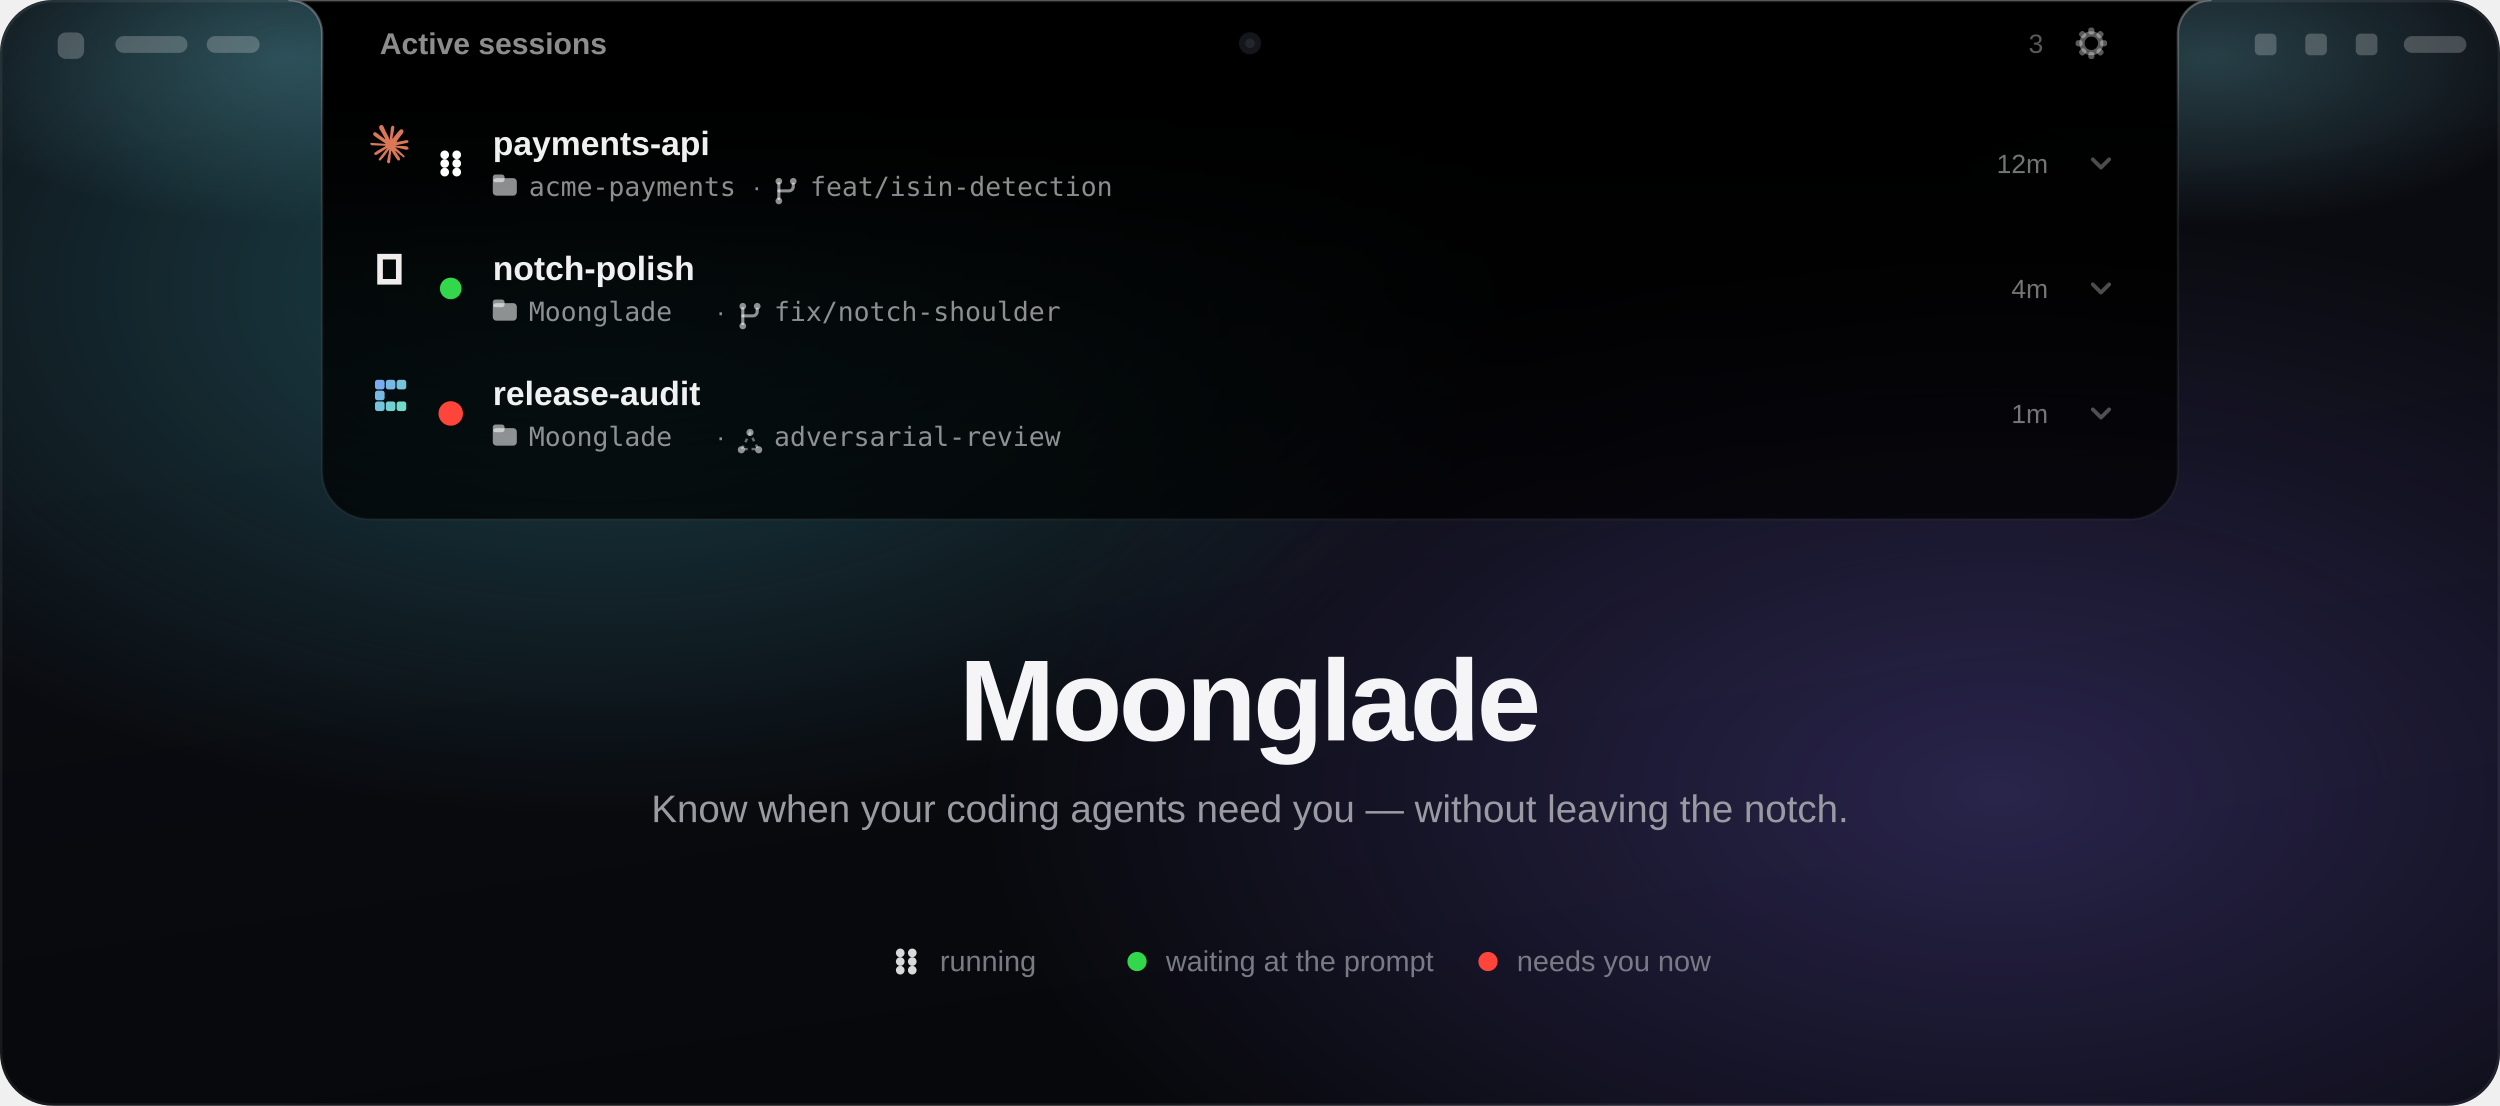
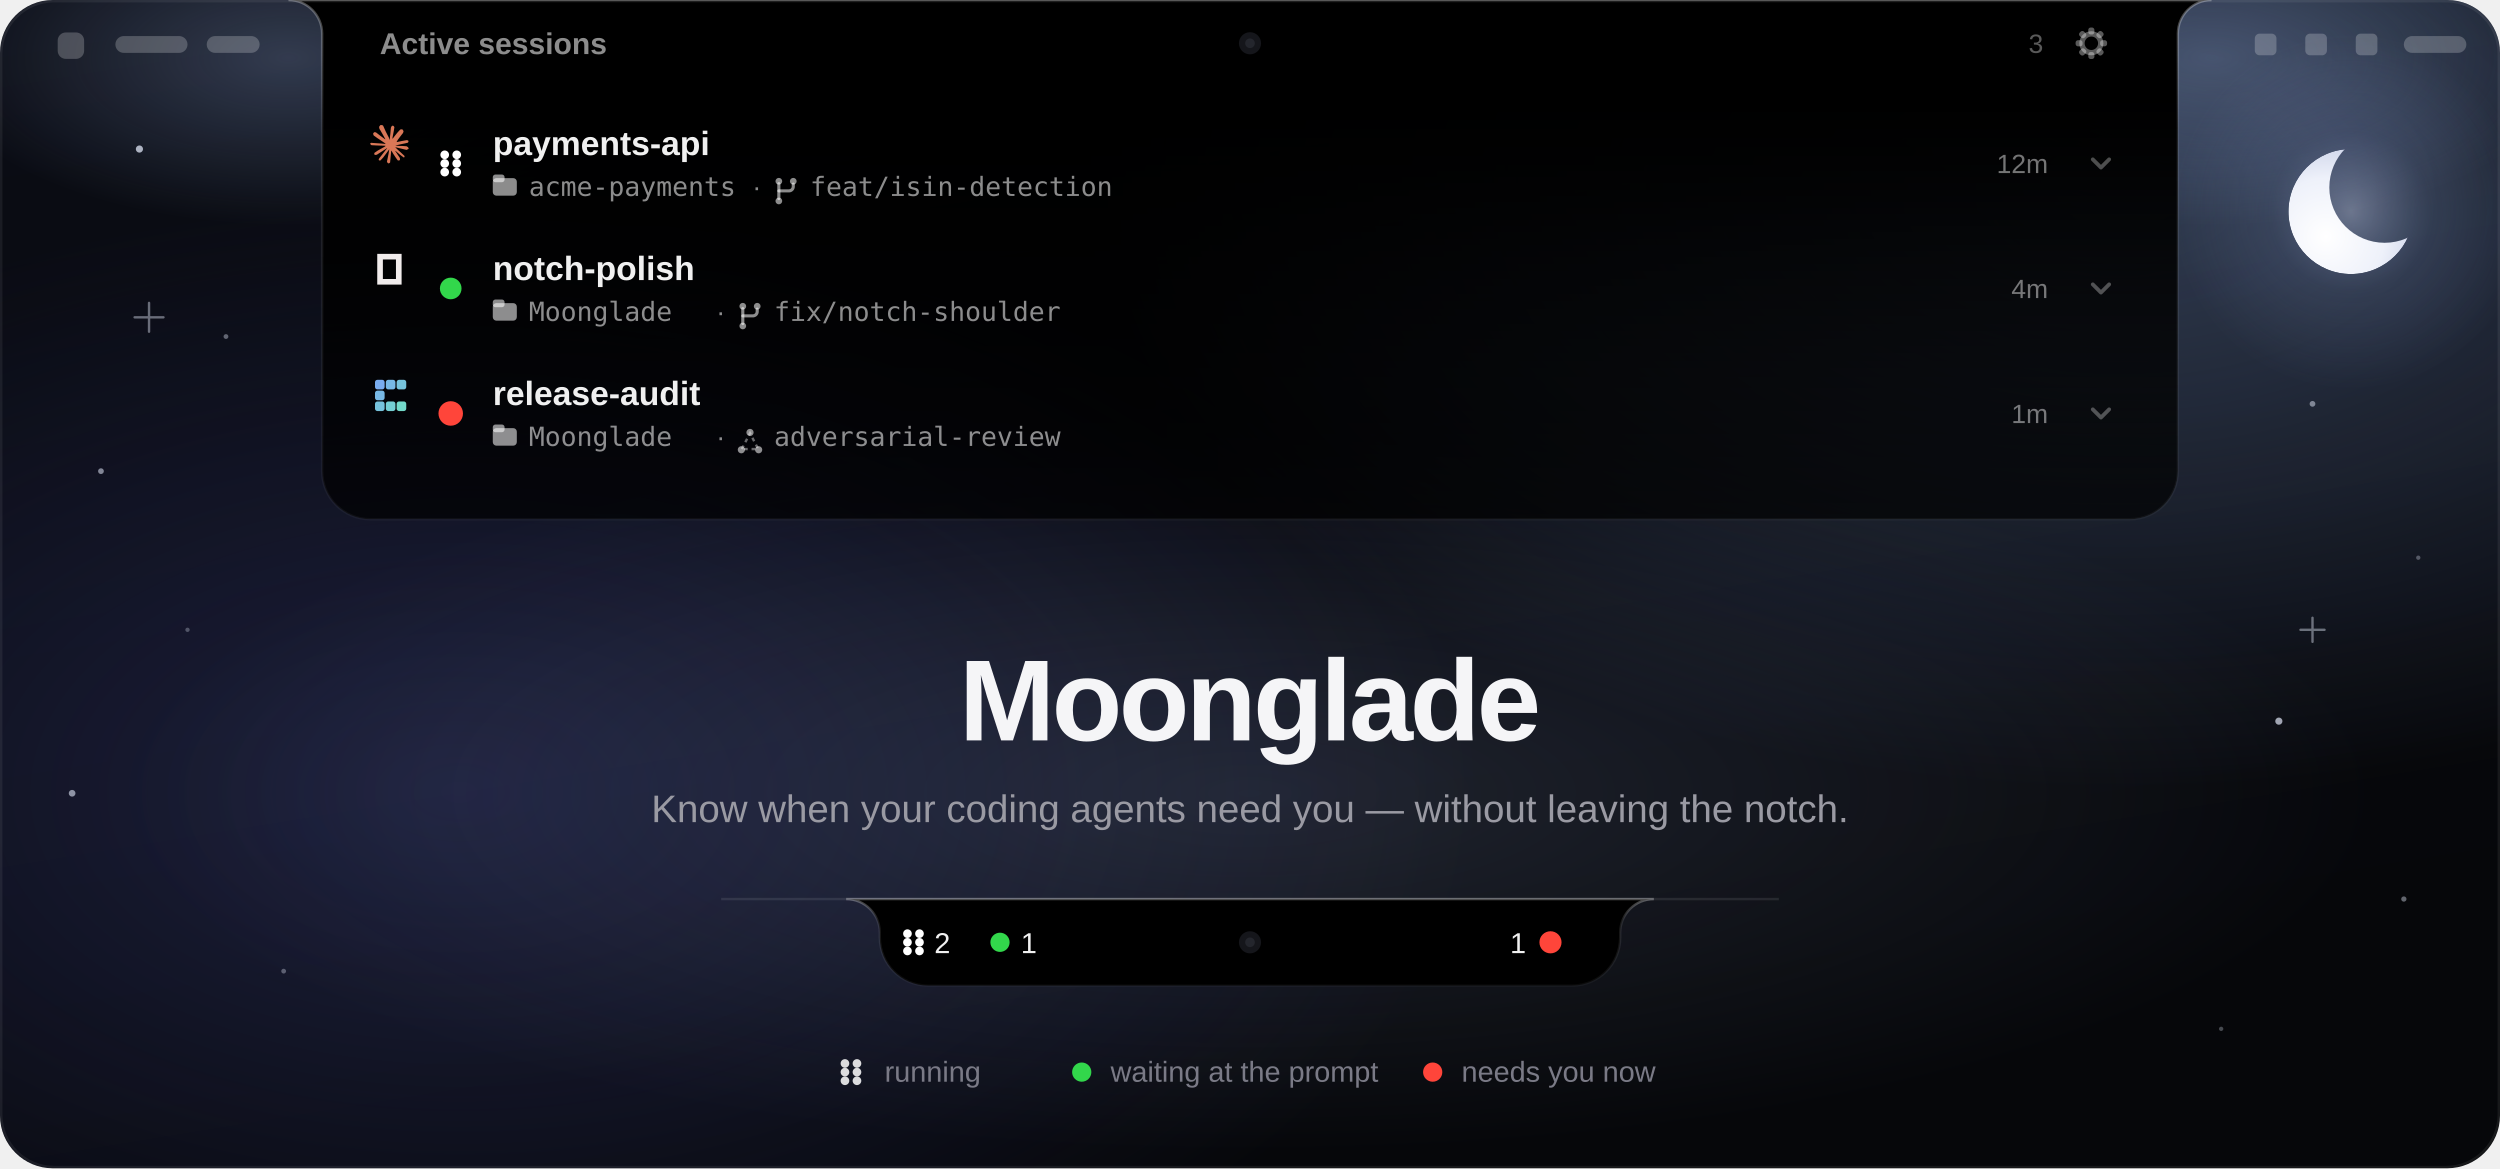
- <svg xmlns="http://www.w3.org/2000/svg" width="1040" height="460" viewBox="0 0 1040 460" role="img" aria-label="Moonglade — the expanded notch panel listing three live coding agent sessions">
+ <svg xmlns="http://www.w3.org/2000/svg" width="1040" height="486" viewBox="0 0 1040 486" role="img" aria-label="Moonglade under a crescent moon: the expanded notch panel listing three live coding agent sessions, and below the wordmark the collapsed bar with a braille spinner and count for running sessions, a green dot and count for sessions waiting at the prompt, and a count and red dot for sessions that need you">
  <defs>
-     <linearGradient id="ag-desk" x1="0" y1="0" x2="0.35" y2="1">
-       <stop offset="0" stop-color="#0c0d12" />
-       <stop offset="0.55" stop-color="#0a0b10" />
-       <stop offset="1" stop-color="#07080b" />
+     <linearGradient id="mg-night" x1="0" y1="0" x2="0.35" y2="1">
+       <stop offset="0" stop-color="#0b0d15" />
+       <stop offset="0.55" stop-color="#08090f" />
+       <stop offset="1" stop-color="#06070a" />
    </linearGradient>
-     <radialGradient id="ag-aurora1" cx="0.5" cy="0.5" r="0.5">
-       <stop offset="0" stop-color="#2b6f7a" stop-opacity="0.55" />
-       <stop offset="1" stop-color="#2b6f7a" stop-opacity="0" />
-     </radialGradient>
-     <radialGradient id="ag-aurora2" cx="0.5" cy="0.5" r="0.5">
-       <stop offset="0" stop-color="#4a3f8a" stop-opacity="0.5" />
-       <stop offset="1" stop-color="#4a3f8a" stop-opacity="0" />
-     </radialGradient>
-     <linearGradient id="ag-scrim" x1="0" y1="0" x2="0" y2="1">
+     <radialGradient id="mg-moonWash" cx="0.5" cy="0.5" r="0.5">
+       <stop offset="0" stop-color="#7d9bce" stop-opacity="0.34" />
+       <stop offset="1" stop-color="#7d9bce" stop-opacity="0" />
+     </radialGradient>
+     <radialGradient id="mg-deepSky" cx="0.5" cy="0.5" r="0.5">
+       <stop offset="0" stop-color="#343a72" stop-opacity="0.46" />
+       <stop offset="1" stop-color="#343a72" stop-opacity="0" />
+     </radialGradient>
+     <radialGradient id="mg-moonBody" cx="0.3" cy="0.7" r="0.85">
+       <stop offset="0" stop-color="#ffffff" />
+       <stop offset="0.55" stop-color="#eef1fa" />
+       <stop offset="1" stop-color="#c3cbe4" />
+     </radialGradient>
+     <radialGradient id="mg-moonHalo" cx="0.5" cy="0.5" r="0.5">
+       <stop offset="0" stop-color="#c9d6f5" stop-opacity="0.42" />
+       <stop offset="0.45" stop-color="#8ea4d8" stop-opacity="0.14" />
+       <stop offset="1" stop-color="#8ea4d8" stop-opacity="0" />
+     </radialGradient>
+     <mask id="mg-crescent">
+       <circle cx="978" cy="88" r="26" fill="#ffffff" />
+       <circle cx="992" cy="78" r="23" fill="#000000" />
+     </mask>
+     <radialGradient id="mg-glade" cx="0.5" cy="0.5" r="0.5">
+       <stop offset="0" stop-color="#9fb4e0" stop-opacity="0.16" />
+       <stop offset="1" stop-color="#9fb4e0" stop-opacity="0" />
+     </radialGradient>
+     <linearGradient id="mg-scrim" x1="0" y1="0" x2="0" y2="1">
      <stop offset="0" stop-color="#000000" stop-opacity="1" />
      <stop offset="0.19" stop-color="#000000" stop-opacity="1" />
      <stop offset="0.32" stop-color="#000000" stop-opacity="0.97" />
      <stop offset="0.50" stop-color="#000000" stop-opacity="0.91" />
      <stop offset="0.72" stop-color="#000000" stop-opacity="0.85" />
      <stop offset="1" stop-color="#000000" stop-opacity="0.80" />
    </linearGradient>
-     <linearGradient id="ag-rim" x1="0" y1="0" x2="0" y2="1">
+     <linearGradient id="mg-rim" x1="0" y1="0" x2="0" y2="1">
      <stop offset="0" stop-color="#ffffff" stop-opacity="0.30" />
      <stop offset="0.25" stop-color="#ffffff" stop-opacity="0.10" />
      <stop offset="1" stop-color="#ffffff" stop-opacity="0.04" />
    </linearGradient>
-     <radialGradient id="ag-shoulderLight" cx="0.5" cy="0.5" r="0.5">
-       <stop offset="0" stop-color="#69b6c4" stop-opacity="0.30" />
-       <stop offset="1" stop-color="#69b6c4" stop-opacity="0" />
-     </radialGradient>
-     <filter id="ag-frost" x="-25%" y="-25%" width="150%" height="150%">
+     <radialGradient id="mg-shoulderLight" cx="0.5" cy="0.5" r="0.5">
+       <stop offset="0" stop-color="#8fa8d8" stop-opacity="0.30" />
+       <stop offset="1" stop-color="#8fa8d8" stop-opacity="0" />
+     </radialGradient>
+     <filter id="mg-frost" x="-25%" y="-25%" width="150%" height="150%">
      <feGaussianBlur stdDeviation="16" />
    </filter>
-     <path id="ag-panel" d="M120 0 C127.73 0 134 6.27 134 14 L134 196 C134 207.05 142.95 216 154 216 L886 216 C897.05 216 906 207.05 906 196 L906 14 C906 6.27 912.27 0 920 0 Z" />
-     <clipPath id="ag-panelClip">
-       <use href="#ag-panel" />
+     <path id="mg-panel" d="M120 0 C127.73 0 134 6.27 134 14 L134 196 C134 207.05 142.95 216 154 216 L886 216 C897.05 216 906 207.05 906 196 L906 14 C906 6.27 912.27 0 920 0 Z" />
+     <clipPath id="mg-panelClip">
+       <use href="#mg-panel" />
    </clipPath>
-     <clipPath id="ag-screenClip">
-       <rect x="0" y="0" width="1040" height="460" rx="22" />
+     <path id="mg-bar" d="M254 0 C261.73 0 268 6.27 268 14 L268 16 C268 27.05 276.95 36 288 36 L556 36 C567.05 36 576 27.05 576 16 L576 14 C576 6.27 582.27 0 590 0 Z" />
+     <clipPath id="mg-screenClip">
+       <rect x="0" y="0" width="1040" height="486" rx="22" />
    </clipPath>
  </defs>
-   <g clip-path="url(#ag-screenClip)">
-     <rect width="1040" height="460" fill="url(#ag-desk)" />
-     <g id="ag-blobs">
-       <ellipse cx="250" cy="120" rx="380" ry="220" fill="url(#ag-aurora1)" />
-       <ellipse cx="830" cy="330" rx="420" ry="240" fill="url(#ag-aurora2)" />
-     </g>
-     <ellipse cx="120" cy="24" rx="150" ry="70" fill="url(#ag-shoulderLight)" />
-     <ellipse cx="920" cy="24" rx="150" ry="70" fill="url(#ag-shoulderLight)" />
+   <g clip-path="url(#mg-screenClip)">
+     <rect width="1040" height="486" fill="url(#mg-night)" />
+     <g id="mg-blobs">
+       <ellipse cx="880" cy="80" rx="420" ry="250" fill="url(#mg-moonWash)" />
+       <ellipse cx="190" cy="330" rx="430" ry="250" fill="url(#mg-deepSky)" />
+     </g>
+     <ellipse cx="520" cy="330" rx="470" ry="150" fill="url(#mg-glade)" />
+     <ellipse cx="120" cy="24" rx="150" ry="70" fill="url(#mg-shoulderLight)" />
+     <ellipse cx="920" cy="24" rx="150" ry="70" fill="url(#mg-shoulderLight)" />
+     <g fill="#dfe6f6">
+       <circle cx="58" cy="62" r="1.5" opacity="0.75">
+         <animate attributeName="opacity" values="0.75;0.28;0.75" dur="5.5s" repeatCount="indefinite" />
+       </circle>
+       <circle cx="94" cy="140" r="1" opacity="0.4" />
+       <circle cx="42" cy="196" r="1.2" opacity="0.55" />
+       <circle cx="78" cy="262" r="0.9" opacity="0.3" />
+       <circle cx="30" cy="330" r="1.4" opacity="0.6">
+         <animate attributeName="opacity" values="0.6;0.2;0.6" dur="7.2s" begin="1.9s" repeatCount="indefinite" />
+       </circle>
+       <circle cx="118" cy="404" r="1" opacity="0.35" />
+       <circle cx="962" cy="168" r="1.2" opacity="0.5" />
+       <circle cx="1006" cy="232" r="0.9" opacity="0.32" />
+       <circle cx="948" cy="300" r="1.5" opacity="0.7">
+         <animate attributeName="opacity" values="0.7;0.25;0.7" dur="6.3s" begin="3.4s" repeatCount="indefinite" />
+       </circle>
+       <circle cx="1000" cy="374" r="1.1" opacity="0.42" />
+       <circle cx="924" cy="428" r="0.9" opacity="0.3" />
+     </g>
+     <g stroke="#eaf0ff" stroke-width="1" stroke-linecap="round" opacity="0.42">
+       <path d="M62 132 v-6 M62 132 v6 M62 132 h-6 M62 132 h6" />
+       <path d="M962 262 v-5 M962 262 v5 M962 262 h-5 M962 262 h5" />
+     </g>
+     <circle cx="978" cy="88" r="74" fill="url(#mg-moonHalo)" />
+     <g mask="url(#mg-crescent)">
+       <circle cx="978" cy="88" r="26" fill="url(#mg-moonBody)" />
+     </g>
    <g fill="#ffffff" fill-opacity="0.22">
      <rect x="24" y="13.5" width="11" height="11" rx="3.4" />
      <rect x="48" y="15" width="30" height="7" rx="3.5" />
      <rect x="86" y="15" width="22" height="7" rx="3.5" />
      <rect x="938" y="14" width="9" height="9" rx="2" />
      <rect x="959" y="14" width="9" height="9" rx="2" />
      <rect x="980" y="14" width="9" height="9" rx="2" />
      <rect x="1000" y="15" width="26" height="7" rx="3.5" />
    </g>
-     <g clip-path="url(#ag-panelClip)">
-       <use href="#ag-blobs" filter="url(#ag-frost)" />
-       <rect x="120" y="0" width="800" height="216" fill="url(#ag-scrim)" />
-     </g>
-     <use href="#ag-panel" fill="none" stroke="url(#ag-rim)" stroke-width="1" />
+     <g clip-path="url(#mg-panelClip)">
+       <use href="#mg-blobs" filter="url(#mg-frost)" />
+       <rect x="120" y="0" width="800" height="216" fill="url(#mg-scrim)" />
+     </g>
+     <use href="#mg-panel" fill="none" stroke="url(#mg-rim)" stroke-width="1" />
    <circle cx="520" cy="18" r="4.6" fill="#15161b" />
    <circle cx="520" cy="18" r="2" fill="#24262d" />
    <text x="158" y="22.5" font-family="-apple-system,'SF Pro Text','Helvetica Neue',Arial,sans-serif" font-size="12.5" font-weight="600" fill="#ffffff" fill-opacity="0.55">Active sessions</text>
    <text x="850" y="22" text-anchor="end" font-family="-apple-system,'SF Pro Rounded','SF Pro Text',Arial,sans-serif" font-size="11" font-weight="500" fill="#ffffff" fill-opacity="0.35">3</text>
    <g transform="translate(870 18)" fill="#ffffff" fill-opacity="0.35">
      <circle r="3.9" fill="none" stroke="#ffffff" stroke-opacity="0.35" stroke-width="2.2" />
      <rect x="-1.28" y="-6.55" width="2.55" height="2.9" rx="1" transform="rotate(0)" />
      <rect x="-1.28" y="-6.55" width="2.55" height="2.9" rx="1" transform="rotate(45)" />
      <rect x="-1.28" y="-6.55" width="2.55" height="2.9" rx="1" transform="rotate(90)" />
      <rect x="-1.28" y="-6.55" width="2.55" height="2.9" rx="1" transform="rotate(135)" />
      <rect x="-1.28" y="-6.55" width="2.55" height="2.9" rx="1" transform="rotate(180)" />
      <rect x="-1.28" y="-6.55" width="2.55" height="2.9" rx="1" transform="rotate(225)" />
      <rect x="-1.28" y="-6.55" width="2.55" height="2.9" rx="1" transform="rotate(270)" />
      <rect x="-1.28" y="-6.55" width="2.55" height="2.9" rx="1" transform="rotate(315)" />
    </g>
    <g transform="translate(154 52)">
      <g transform="scale(0.6667)" fill="#D97757">
        <path d="m4.714 15.956 4.717-2.647.079-.231-.079-.128h-.231l-.789-.049-2.696-.073-2.337-.097-2.265-.121-.571-.121-.534-.704.055-.352.48-.322.686.061 1.518.103 2.277.158 1.651.097 2.447.255h.389l.055-.158-.134-.097-.103-.097L6.973 9.836l-2.55-1.688-1.336-.971-.723-.492-.364-.461-.158-1.008.656-.723.88.061.225.061.892.686 1.906 1.475 2.489 1.834.364.303.146-.103.018-.073-.164-.273-1.354-2.447-1.445-2.489-.643-1.032-.17-.619c-.061-.255-.103-.467-.103-.729L6.287.134 6.7 0l.996.134.419.364.619 1.415 1.002 2.228 1.554 3.03.455.898.243.832.091.255h.158v-.146l.128-1.706.237-2.095.231-2.696.079-.759.376-.911.747-.492.583.279.48.686-.067.443-.285 1.852-.559 2.902-.364 1.943h.212l.243-.243.984-1.305 1.651-2.064.729-.82.85-.905.546-.431h1.032l.759 1.129-.34 1.166-1.062 1.348-.88 1.141-1.263 1.7-.789 1.36.073.109.188-.018 2.853-.607 1.542-.279 1.84-.316.832.389.091.395-.328.807-1.967.486-2.307.461-3.436.814-.043.03.049.061 1.548.146.662.036h1.621l3.018.225.789.522.474.638-.079.486-1.214.619-1.639-.389-3.825-.911-1.311-.328h-.182v.109l1.093 1.069 2.003 1.809 2.507 2.331.128.577-.322.455-.34-.049-2.204-1.657-.85-.747-1.925-1.621h-.128v.17l.443.65 2.344 3.521.121 1.081-.17.352-.607.212-.668-.121-1.372-1.925L14.38 17.959l-1.141-1.943-.14.079-.674 7.255-.316.37-.729.279-.607-.461-.322-.747.322-1.475.389-1.925.316-1.53.285-1.9.17-.631-.012-.043-.14.018-1.433 1.967-2.18 2.945-1.724 1.846-.413.164-.716-.37.067-.662.401-.589 2.386-3.036 1.439-1.882.929-1.087-.006-.158h-.055l-6.338 4.116-1.129.146-.486-.455.061-.747.231-.243 1.906-1.311Z" />
      </g>
    </g>
    <g fill="#ffffff">
      <circle cx="185" cy="64.4" r="1.8">
        <animate attributeName="opacity" calcMode="discrete" values="1;0;0;0;0;1;1;1;1;1" dur="0.8s" repeatCount="indefinite" />
      </circle>
      <circle cx="185" cy="68" r="1.8">
        <animate attributeName="opacity" calcMode="discrete" values="0;0;0;0;1;1;1;1;1;0" dur="0.8s" repeatCount="indefinite" />
      </circle>
      <circle cx="185" cy="71.6" r="1.8">
        <animate attributeName="opacity" calcMode="discrete" values="0;0;1;1;1;1;1;1;0;0" dur="0.8s" repeatCount="indefinite" />
      </circle>
      <circle cx="190" cy="64.4" r="1.8">
        <animate attributeName="opacity" calcMode="discrete" values="1;1;1;0;0;0;0;1;1;1" dur="0.8s" repeatCount="indefinite" />
      </circle>
      <circle cx="190" cy="68" r="1.8">
        <animate attributeName="opacity" calcMode="discrete" values="1;1;1;1;0;0;0;0;0;1" dur="0.8s" repeatCount="indefinite" />
      </circle>
      <circle cx="190" cy="71.6" r="1.8">
        <animate attributeName="opacity" calcMode="discrete" values="1;1;1;1;1;1;0;0;0;0" dur="0.8s" repeatCount="indefinite" />
      </circle>
    </g>
    <text x="205" y="64.5" font-family="-apple-system,'SF Pro Rounded','SF Pro Text',Arial,sans-serif" font-size="14" font-weight="600" fill="#ffffff" fill-opacity="0.94">payments-api</text>
    <g fill="#ffffff" fill-opacity="0.55">
      <g transform="translate(205 72)">
        <rect x="0" y="0.6" width="4.9" height="3.2" rx="1.1" />
        <rect x="0" y="2.1" width="10" height="7.3" rx="1.5" />
      </g>
      <text x="220" y="81.5" font-family="'SF Mono',ui-monospace,Menlo,monospace" font-size="11">acme-payments</text>
      <text x="313" y="81.5" font-family="-apple-system,Arial,sans-serif" font-size="11">·</text>
      <g transform="translate(322 74)" stroke="#ffffff" stroke-opacity="0.55" stroke-width="1.3" fill="none" stroke-linecap="round">
        <path d="M2 8.6 V2.4" />
        <path d="M2 5.4 h4.2 a1.8 1.8 0 0 0 1.8 -1.8 V2.6" />
        <circle cx="2" cy="1.4" r="1.4" fill="#ffffff" fill-opacity="0.55" stroke="none" />
        <circle cx="8" cy="1.4" r="1.4" fill="#ffffff" fill-opacity="0.55" stroke="none" />
        <circle cx="2" cy="9.6" r="1.4" fill="#ffffff" fill-opacity="0.55" stroke="none" />
      </g>
      <text x="337" y="81.5" font-family="'SF Mono',ui-monospace,Menlo,monospace" font-size="11">feat/isin-detection</text>
    </g>
    <text x="852" y="72" text-anchor="end" font-family="-apple-system,'SF Pro Rounded',Arial,sans-serif" font-size="11" font-weight="500" fill="#ffffff" fill-opacity="0.45">12m</text>
    <g transform="translate(874 68)" fill="none" stroke="#ffffff" stroke-opacity="0.3" stroke-width="1.6" stroke-linecap="round" stroke-linejoin="round">
      <path d="M-3.4 -1.7 L0 1.7 L3.4 -1.7" />
    </g>
    <g transform="translate(154 104)">
      <g transform="scale(0.05333)" fill="#F1ECEC">
        <path d="M245 30H55V270H245V30ZM99 74V226H201V74H99Z" fill-rule="evenodd" />
      </g>
    </g>
    <circle cx="187.5" cy="120" r="4.5" fill="#32d74b" />
    <text x="205" y="116.5" font-family="-apple-system,'SF Pro Rounded','SF Pro Text',Arial,sans-serif" font-size="14" font-weight="600" fill="#ffffff" fill-opacity="0.94">notch-polish</text>
    <g fill="#ffffff" fill-opacity="0.55">
      <g transform="translate(205 124)">
        <rect x="0" y="0.6" width="4.9" height="3.2" rx="1.1" />
        <rect x="0" y="2.1" width="10" height="7.3" rx="1.5" />
      </g>
      <text x="220" y="133.5" font-family="'SF Mono',ui-monospace,Menlo,monospace" font-size="11">Moonglade</text>
      <text x="298" y="133.5" font-family="-apple-system,Arial,sans-serif" font-size="11">·</text>
      <g transform="translate(307 126)" stroke="#ffffff" stroke-opacity="0.55" stroke-width="1.3" fill="none" stroke-linecap="round">
        <path d="M2 8.6 V2.4" />
        <path d="M2 5.4 h4.2 a1.8 1.8 0 0 0 1.8 -1.8 V2.6" />
        <circle cx="2" cy="1.4" r="1.4" fill="#ffffff" fill-opacity="0.55" stroke="none" />
        <circle cx="8" cy="1.4" r="1.4" fill="#ffffff" fill-opacity="0.55" stroke="none" />
        <circle cx="2" cy="9.6" r="1.4" fill="#ffffff" fill-opacity="0.55" stroke="none" />
      </g>
      <text x="322" y="133.5" font-family="'SF Mono',ui-monospace,Menlo,monospace" font-size="11">fix/notch-shoulder</text>
    </g>
    <text x="852" y="124" text-anchor="end" font-family="-apple-system,'SF Pro Rounded',Arial,sans-serif" font-size="11" font-weight="500" fill="#ffffff" fill-opacity="0.45">4m</text>
    <g transform="translate(874 120)" fill="none" stroke="#ffffff" stroke-opacity="0.3" stroke-width="1.6" stroke-linecap="round" stroke-linejoin="round">
      <path d="M-3.4 -1.7 L0 1.7 L3.4 -1.7" />
    </g>
    <g transform="translate(154 156)">
      <g transform="scale(0.5)">
        <rect x="4" y="4" width="8" height="8" rx="2" fill="#79ACEF" />
        <rect x="13" y="4" width="8" height="8" rx="2" fill="#77B8E5" />
        <rect x="22" y="4" width="8" height="8" rx="2" fill="#76C3DC" />
        <rect x="4" y="13" width="8" height="8" rx="2" fill="#77B8E5" />
        <rect x="4" y="22" width="8" height="8" rx="2" fill="#76C3DC" />
        <rect x="13" y="22" width="8" height="8" rx="2" fill="#74CFD3" />
        <rect x="22" y="22" width="8" height="8" rx="2" fill="#73DACA" />
      </g>
    </g>
    <circle cx="187.5" cy="172" r="4.5" fill="#ff453a">
      <animate attributeName="opacity" values="1;0.4;1" dur="1.8s" repeatCount="indefinite" />
    </circle>
    <circle cx="187.5" cy="172" r="4.5" fill="none" stroke="#ff453a" stroke-width="1.2">
      <animate attributeName="r" values="4.5;12" dur="1.8s" repeatCount="indefinite" />
      <animate attributeName="opacity" values="0.65;0" dur="1.8s" repeatCount="indefinite" />
    </circle>
    <text x="205" y="168.5" font-family="-apple-system,'SF Pro Rounded','SF Pro Text',Arial,sans-serif" font-size="14" font-weight="600" fill="#ffffff" fill-opacity="0.94">release-audit</text>
    <g fill="#ffffff" fill-opacity="0.55">
      <g transform="translate(205 176)">
        <rect x="0" y="0.6" width="4.9" height="3.2" rx="1.1" />
        <rect x="0" y="2.1" width="10" height="7.3" rx="1.5" />
      </g>
      <text x="220" y="185.5" font-family="'SF Mono',ui-monospace,Menlo,monospace" font-size="11">Moonglade</text>
      <text x="298" y="185.5" font-family="-apple-system,Arial,sans-serif" font-size="11">·</text>
      <g transform="translate(307 178)">
        <path d="M1.6 8.8 L5 2.2 L8.4 8.8 Z" fill="none" stroke="#ffffff" stroke-opacity="0.4" stroke-width="1" stroke-dasharray="1.6 1.6" />
        <circle cx="5" cy="1.9" r="1.5" fill="#ffffff" fill-opacity="0.55" />
        <circle cx="1.4" cy="9.1" r="1.5" fill="#ffffff" fill-opacity="0.55" />
        <circle cx="8.6" cy="9.1" r="1.5" fill="#ffffff" fill-opacity="0.55" />
      </g>
      <text x="322" y="185.5" font-family="'SF Mono',ui-monospace,Menlo,monospace" font-size="11">adversarial-review</text>
    </g>
    <text x="852" y="176" text-anchor="end" font-family="-apple-system,'SF Pro Rounded',Arial,sans-serif" font-size="11" font-weight="500" fill="#ffffff" fill-opacity="0.45">1m</text>
    <g transform="translate(874 172)" fill="none" stroke="#ffffff" stroke-opacity="0.3" stroke-width="1.6" stroke-linecap="round" stroke-linejoin="round">
      <path d="M-3.4 -1.7 L0 1.7 L3.4 -1.7" />
    </g>
    <text x="520" y="308" text-anchor="middle" font-family="-apple-system,'SF Pro Display','Helvetica Neue',Arial,sans-serif" font-size="48" font-weight="700" letter-spacing="-1.4" fill="#f5f5f7">Moonglade</text>
    <text x="520" y="342" text-anchor="middle" font-family="-apple-system,'SF Pro Text','Helvetica Neue',Arial,sans-serif" font-size="16" fill="#9a9aa3">Know when your coding agents need you — without leaving the notch.</text>
+     <path d="M300 374 H740" stroke="#ffffff" stroke-opacity="0.09" stroke-width="1" />
+     <g transform="translate(98 374)">
+       <use href="#mg-bar" fill="#000000" />
+       <use href="#mg-bar" fill="none" stroke="url(#mg-rim)" stroke-width="1" />
+       <g fill="#ffffff">
+         <circle cx="279.5" cy="14.4" r="1.8">
+           <animate attributeName="opacity" calcMode="discrete" values="1;0;0;0;0;1;1;1;1;1" dur="0.8s" repeatCount="indefinite" />
+         </circle>
+         <circle cx="279.5" cy="18" r="1.8">
+           <animate attributeName="opacity" calcMode="discrete" values="0;0;0;0;1;1;1;1;1;0" dur="0.8s" repeatCount="indefinite" />
+         </circle>
+         <circle cx="279.5" cy="21.6" r="1.8">
+           <animate attributeName="opacity" calcMode="discrete" values="0;0;1;1;1;1;1;1;0;0" dur="0.8s" repeatCount="indefinite" />
+         </circle>
+         <circle cx="284.5" cy="14.4" r="1.8">
+           <animate attributeName="opacity" calcMode="discrete" values="1;1;1;0;0;0;0;1;1;1" dur="0.8s" repeatCount="indefinite" />
+         </circle>
+         <circle cx="284.5" cy="18" r="1.8">
+           <animate attributeName="opacity" calcMode="discrete" values="1;1;1;1;0;0;0;0;0;1" dur="0.8s" repeatCount="indefinite" />
+         </circle>
+         <circle cx="284.5" cy="21.6" r="1.8">
+           <animate attributeName="opacity" calcMode="discrete" values="1;1;1;1;1;1;0;0;0;0" dur="0.8s" repeatCount="indefinite" />
+         </circle>
+       </g>
+       <text x="294" y="22.5" text-anchor="middle" font-family="-apple-system,'SF Pro Rounded','SF Pro Text',Arial,sans-serif" font-size="12" font-weight="500" fill="#ffffff" fill-opacity="0.94">2</text>
+       <circle cx="318" cy="18" r="4" fill="#32d74b" />
+       <text x="330" y="22.5" text-anchor="middle" font-family="-apple-system,'SF Pro Rounded','SF Pro Text',Arial,sans-serif" font-size="12" font-weight="500" fill="#ffffff" fill-opacity="0.94">1</text>
+       <circle cx="422" cy="18" r="4.6" fill="#15161b" />
+       <circle cx="422" cy="18" r="2" fill="#24262d" />
+       <text x="533.5" y="22.5" text-anchor="middle" font-family="-apple-system,'SF Pro Rounded','SF Pro Text',Arial,sans-serif" font-size="12" font-weight="500" fill="#ffffff" fill-opacity="0.94">1</text>
+       <circle cx="547" cy="18" r="4" fill="#ff453a">
+         <animate attributeName="opacity" values="1;0.4;1" dur="1.8s" repeatCount="indefinite" />
+       </circle>
+       <circle cx="547" cy="18" r="4" fill="none" stroke="#ff453a" stroke-width="1.2">
+         <animate attributeName="r" values="4;11" dur="1.8s" repeatCount="indefinite" />
+         <animate attributeName="opacity" values="0.65;0" dur="1.8s" repeatCount="indefinite" />
+       </circle>
+     </g>
    <g font-family="-apple-system,'SF Pro Text','Helvetica Neue',Arial,sans-serif" font-size="12" fill="#7a7a86">
      <g fill="#ffffff" fill-opacity="0.85">
-         <circle cx="374.5" cy="396.4" r="1.8">
+         <circle cx="351.5" cy="442.4" r="1.8">
          <animate attributeName="opacity" calcMode="discrete" values="1;0;0;0;0;1;1;1;1;1" dur="0.8s" repeatCount="indefinite" />
        </circle>
-         <circle cx="374.5" cy="400" r="1.8">
+         <circle cx="351.5" cy="446" r="1.8">
          <animate attributeName="opacity" calcMode="discrete" values="0;0;0;0;1;1;1;1;1;0" dur="0.8s" repeatCount="indefinite" />
        </circle>
-         <circle cx="374.5" cy="403.6" r="1.8">
+         <circle cx="351.5" cy="449.6" r="1.8">
          <animate attributeName="opacity" calcMode="discrete" values="0;0;1;1;1;1;1;1;0;0" dur="0.8s" repeatCount="indefinite" />
        </circle>
-         <circle cx="379.5" cy="396.4" r="1.8">
+         <circle cx="356.5" cy="442.4" r="1.8">
          <animate attributeName="opacity" calcMode="discrete" values="1;1;1;0;0;0;0;1;1;1" dur="0.8s" repeatCount="indefinite" />
        </circle>
-         <circle cx="379.5" cy="400" r="1.8">
+         <circle cx="356.5" cy="446" r="1.8">
          <animate attributeName="opacity" calcMode="discrete" values="1;1;1;1;0;0;0;0;0;1" dur="0.8s" repeatCount="indefinite" />
        </circle>
-         <circle cx="379.5" cy="403.6" r="1.8">
+         <circle cx="356.5" cy="449.6" r="1.8">
          <animate attributeName="opacity" calcMode="discrete" values="1;1;1;1;1;1;0;0;0;0" dur="0.8s" repeatCount="indefinite" />
        </circle>
      </g>
-       <text x="391" y="404">running</text>
-       <circle cx="473" cy="400" r="4" fill="#32d74b" />
-       <text x="485" y="404">waiting at the prompt</text>
-       <circle cx="619" cy="400" r="4" fill="#ff453a" />
-       <text x="631" y="404">needs you now</text>
+       <text x="368" y="450">running</text>
+       <circle cx="450" cy="446" r="4" fill="#32d74b" />
+       <text x="462" y="450">waiting at the prompt</text>
+       <circle cx="596" cy="446" r="4" fill="#ff453a" />
+       <text x="608" y="450">needs you now</text>
    </g>
  </g>
-   <rect x="0.5" y="0.5" width="1039" height="459" rx="22" fill="none" stroke="#ffffff" stroke-opacity="0.07" />
+   <rect x="0.5" y="0.5" width="1039" height="485" rx="22" fill="none" stroke="#ffffff" stroke-opacity="0.07" />
</svg>
